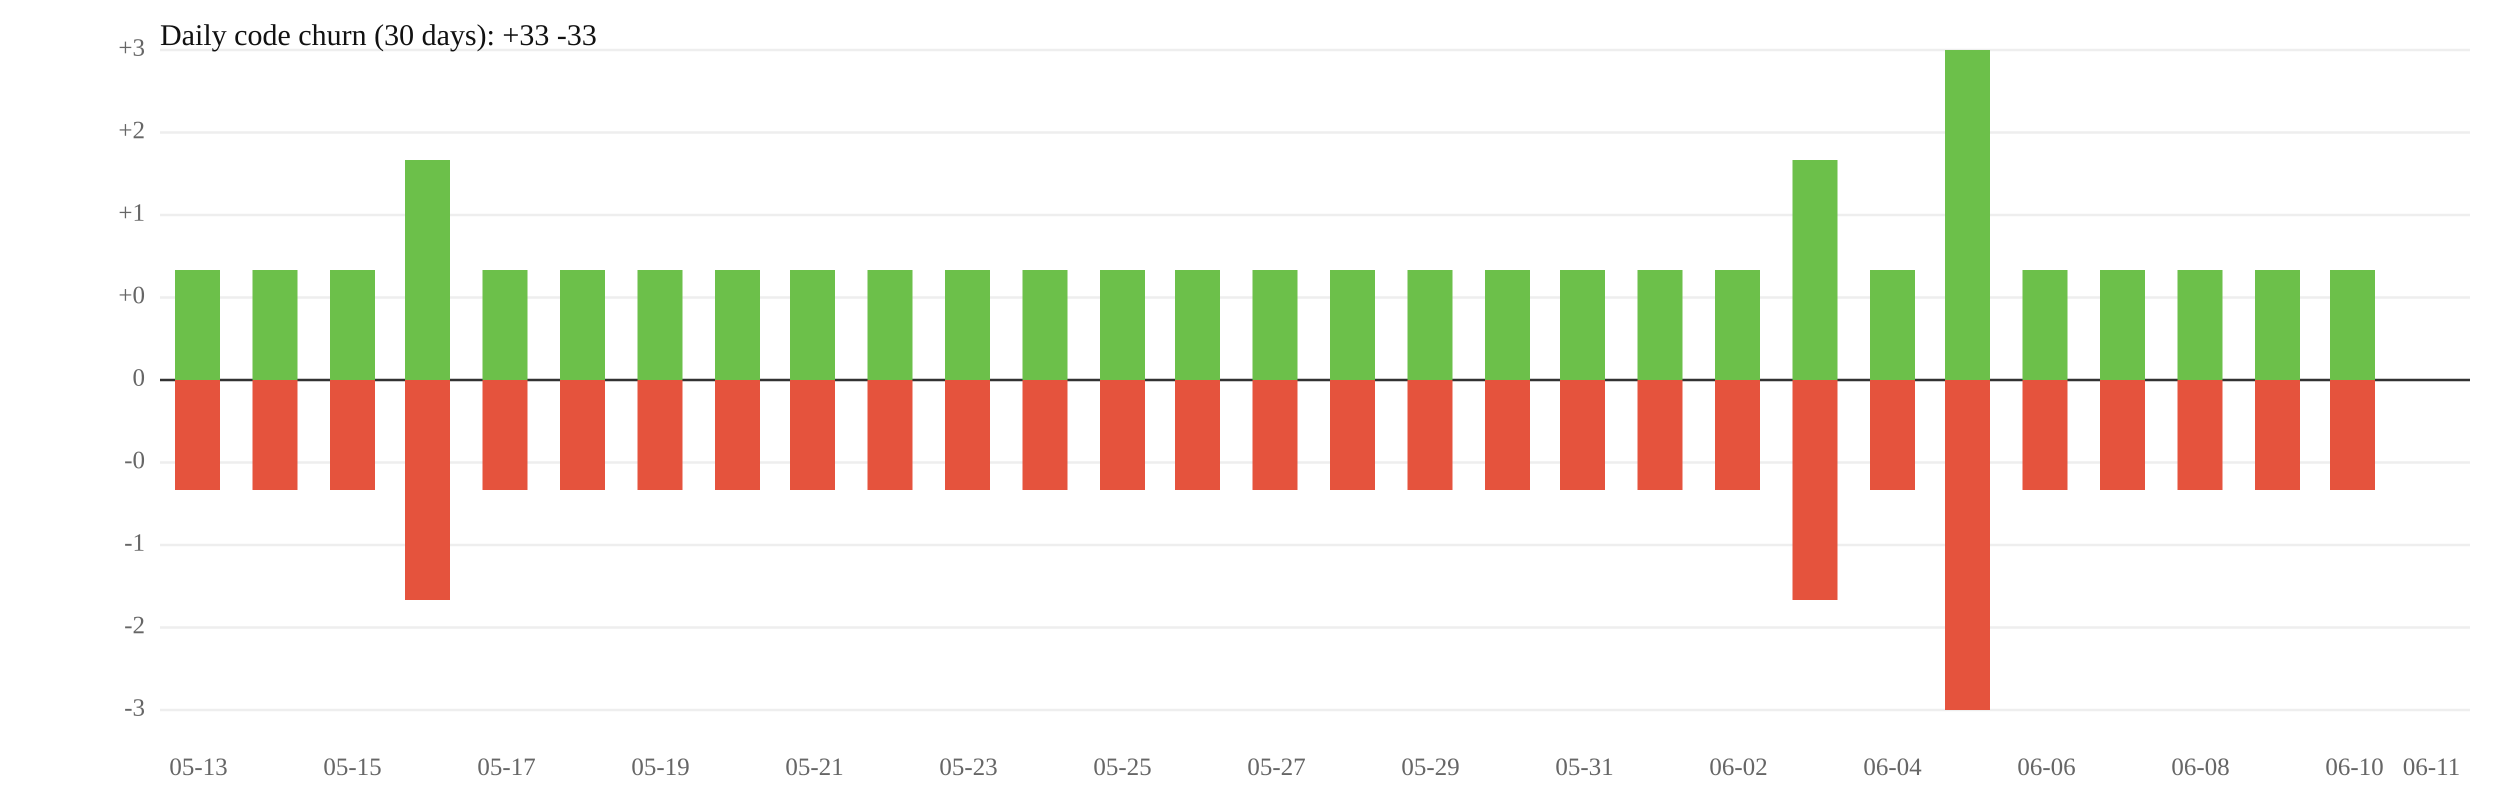
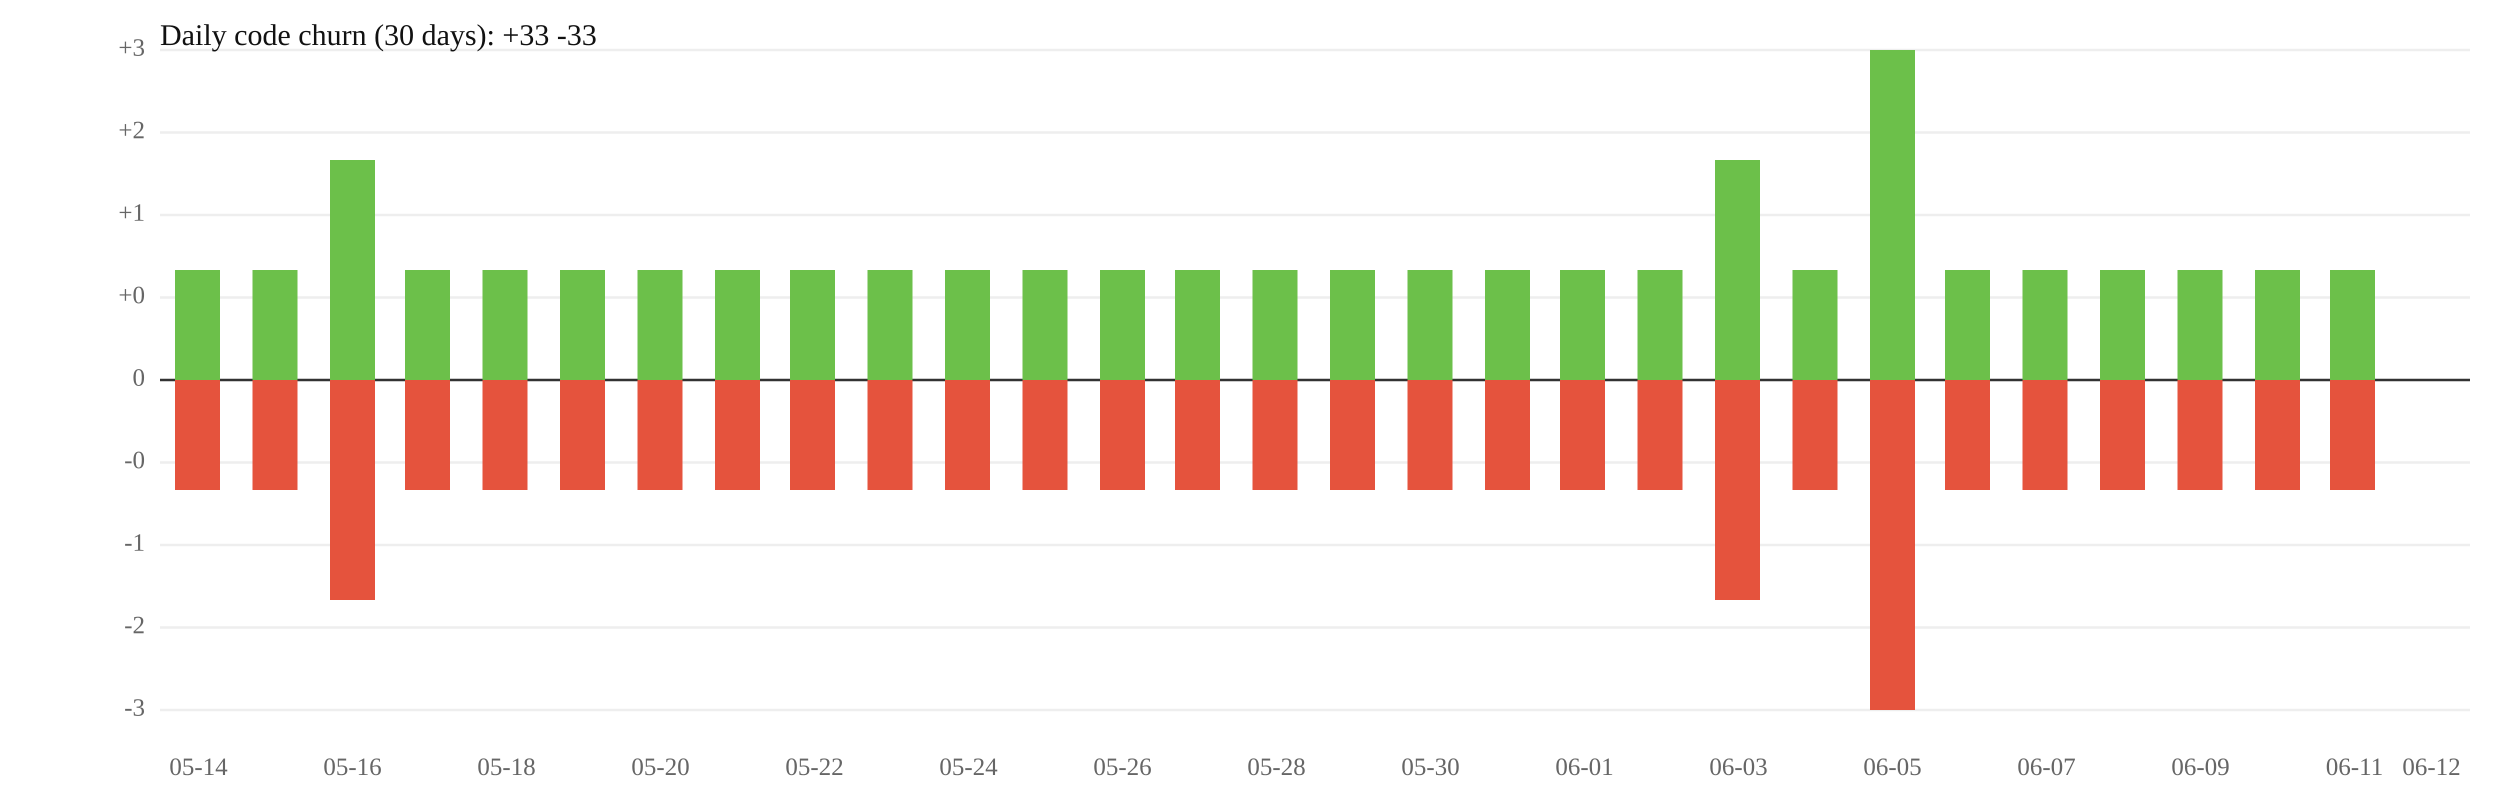
<svg xmlns="http://www.w3.org/2000/svg" width="1000" height="320" viewBox="0 0 1000 320">
  <rect width="100%" height="100%" fill="white" />
  <line x1="64" y1="119" x2="988" y2="119" stroke="#eee" />
  <line x1="64" y1="185" x2="988" y2="185" stroke="#eee" />
  <text x="58" y="119" font-size="10" text-anchor="end" dominant-baseline="middle" fill="#666">+0</text>
  <text x="58" y="185" font-size="10" text-anchor="end" dominant-baseline="middle" fill="#666">-0</text>
  <line x1="64" y1="86" x2="988" y2="86" stroke="#eee" />
  <line x1="64" y1="218" x2="988" y2="218" stroke="#eee" />
  <text x="58" y="86" font-size="10" text-anchor="end" dominant-baseline="middle" fill="#666">+1</text>
  <text x="58" y="218" font-size="10" text-anchor="end" dominant-baseline="middle" fill="#666">-1</text>
  <line x1="64" y1="53" x2="988" y2="53" stroke="#eee" />
  <line x1="64" y1="251" x2="988" y2="251" stroke="#eee" />
  <text x="58" y="53" font-size="10" text-anchor="end" dominant-baseline="middle" fill="#666">+2</text>
  <text x="58" y="251" font-size="10" text-anchor="end" dominant-baseline="middle" fill="#666">-2</text>
  <line x1="64" y1="20" x2="988" y2="20" stroke="#eee" />
  <line x1="64" y1="284" x2="988" y2="284" stroke="#eee" />
  <text x="58" y="20" font-size="10" text-anchor="end" dominant-baseline="middle" fill="#666">+3</text>
  <text x="58" y="284" font-size="10" text-anchor="end" dominant-baseline="middle" fill="#666">-3</text>
  <line x1="64" y1="152" x2="988" y2="152" stroke="#333" />
  <text x="58" y="152" font-size="10" text-anchor="end" dominant-baseline="middle" fill="#666">0</text>
  <rect x="70" y="108" width="18" height="44" fill="#6cc04a" />
  <rect x="70" y="152" width="18" height="44" fill="#e5533d" />
  <rect x="101" y="108" width="18" height="44" fill="#6cc04a" />
  <rect x="101" y="152" width="18" height="44" fill="#e5533d" />
-   <rect x="132" y="108" width="18" height="44" fill="#6cc04a" />
-   <rect x="132" y="152" width="18" height="44" fill="#e5533d" />
-   <rect x="162" y="64" width="18" height="88" fill="#6cc04a" />
-   <rect x="162" y="152" width="18" height="88" fill="#e5533d" />
+   <rect x="132" y="64" width="18" height="88" fill="#6cc04a" />
+   <rect x="132" y="152" width="18" height="88" fill="#e5533d" />
+   <rect x="162" y="108" width="18" height="44" fill="#6cc04a" />
+   <rect x="162" y="152" width="18" height="44" fill="#e5533d" />
  <rect x="193" y="108" width="18" height="44" fill="#6cc04a" />
  <rect x="193" y="152" width="18" height="44" fill="#e5533d" />
  <rect x="224" y="108" width="18" height="44" fill="#6cc04a" />
  <rect x="224" y="152" width="18" height="44" fill="#e5533d" />
  <rect x="255" y="108" width="18" height="44" fill="#6cc04a" />
  <rect x="255" y="152" width="18" height="44" fill="#e5533d" />
  <rect x="286" y="108" width="18" height="44" fill="#6cc04a" />
  <rect x="286" y="152" width="18" height="44" fill="#e5533d" />
  <rect x="316" y="108" width="18" height="44" fill="#6cc04a" />
  <rect x="316" y="152" width="18" height="44" fill="#e5533d" />
  <rect x="347" y="108" width="18" height="44" fill="#6cc04a" />
  <rect x="347" y="152" width="18" height="44" fill="#e5533d" />
  <rect x="378" y="108" width="18" height="44" fill="#6cc04a" />
  <rect x="378" y="152" width="18" height="44" fill="#e5533d" />
  <rect x="409" y="108" width="18" height="44" fill="#6cc04a" />
  <rect x="409" y="152" width="18" height="44" fill="#e5533d" />
  <rect x="440" y="108" width="18" height="44" fill="#6cc04a" />
  <rect x="440" y="152" width="18" height="44" fill="#e5533d" />
  <rect x="470" y="108" width="18" height="44" fill="#6cc04a" />
  <rect x="470" y="152" width="18" height="44" fill="#e5533d" />
  <rect x="501" y="108" width="18" height="44" fill="#6cc04a" />
  <rect x="501" y="152" width="18" height="44" fill="#e5533d" />
  <rect x="532" y="108" width="18" height="44" fill="#6cc04a" />
  <rect x="532" y="152" width="18" height="44" fill="#e5533d" />
  <rect x="563" y="108" width="18" height="44" fill="#6cc04a" />
  <rect x="563" y="152" width="18" height="44" fill="#e5533d" />
  <rect x="594" y="108" width="18" height="44" fill="#6cc04a" />
  <rect x="594" y="152" width="18" height="44" fill="#e5533d" />
  <rect x="624" y="108" width="18" height="44" fill="#6cc04a" />
  <rect x="624" y="152" width="18" height="44" fill="#e5533d" />
  <rect x="655" y="108" width="18" height="44" fill="#6cc04a" />
  <rect x="655" y="152" width="18" height="44" fill="#e5533d" />
-   <rect x="686" y="108" width="18" height="44" fill="#6cc04a" />
-   <rect x="686" y="152" width="18" height="44" fill="#e5533d" />
-   <rect x="717" y="64" width="18" height="88" fill="#6cc04a" />
-   <rect x="717" y="152" width="18" height="88" fill="#e5533d" />
-   <rect x="748" y="108" width="18" height="44" fill="#6cc04a" />
-   <rect x="748" y="152" width="18" height="44" fill="#e5533d" />
-   <rect x="778" y="20" width="18" height="132" fill="#6cc04a" />
-   <rect x="778" y="152" width="18" height="132" fill="#e5533d" />
+   <rect x="686" y="64" width="18" height="88" fill="#6cc04a" />
+   <rect x="686" y="152" width="18" height="88" fill="#e5533d" />
+   <rect x="717" y="108" width="18" height="44" fill="#6cc04a" />
+   <rect x="717" y="152" width="18" height="44" fill="#e5533d" />
+   <rect x="748" y="20" width="18" height="132" fill="#6cc04a" />
+   <rect x="748" y="152" width="18" height="132" fill="#e5533d" />
+   <rect x="778" y="108" width="18" height="44" fill="#6cc04a" />
+   <rect x="778" y="152" width="18" height="44" fill="#e5533d" />
  <rect x="809" y="108" width="18" height="44" fill="#6cc04a" />
  <rect x="809" y="152" width="18" height="44" fill="#e5533d" />
  <rect x="840" y="108" width="18" height="44" fill="#6cc04a" />
  <rect x="840" y="152" width="18" height="44" fill="#e5533d" />
  <rect x="871" y="108" width="18" height="44" fill="#6cc04a" />
  <rect x="871" y="152" width="18" height="44" fill="#e5533d" />
  <rect x="902" y="108" width="18" height="44" fill="#6cc04a" />
  <rect x="902" y="152" width="18" height="44" fill="#e5533d" />
  <rect x="932" y="108" width="18" height="44" fill="#6cc04a" />
  <rect x="932" y="152" width="18" height="44" fill="#e5533d" />
-   <text x="79.4" y="310" font-size="10" text-anchor="middle" fill="#666">05-13</text>
-   <text x="141.0" y="310" font-size="10" text-anchor="middle" fill="#666">05-15</text>
-   <text x="202.6" y="310" font-size="10" text-anchor="middle" fill="#666">05-17</text>
-   <text x="264.2" y="310" font-size="10" text-anchor="middle" fill="#666">05-19</text>
-   <text x="325.8" y="310" font-size="10" text-anchor="middle" fill="#666">05-21</text>
-   <text x="387.4" y="310" font-size="10" text-anchor="middle" fill="#666">05-23</text>
-   <text x="449.0" y="310" font-size="10" text-anchor="middle" fill="#666">05-25</text>
-   <text x="510.6" y="310" font-size="10" text-anchor="middle" fill="#666">05-27</text>
-   <text x="572.2" y="310" font-size="10" text-anchor="middle" fill="#666">05-29</text>
-   <text x="633.8" y="310" font-size="10" text-anchor="middle" fill="#666">05-31</text>
-   <text x="695.4" y="310" font-size="10" text-anchor="middle" fill="#666">06-02</text>
-   <text x="757.0" y="310" font-size="10" text-anchor="middle" fill="#666">06-04</text>
-   <text x="818.6" y="310" font-size="10" text-anchor="middle" fill="#666">06-06</text>
-   <text x="880.2" y="310" font-size="10" text-anchor="middle" fill="#666">06-08</text>
-   <text x="941.8" y="310" font-size="10" text-anchor="middle" fill="#666">06-10</text>
-   <text x="972.6" y="310" font-size="10" text-anchor="middle" fill="#666">06-11</text>
+   <text x="79.4" y="310" font-size="10" text-anchor="middle" fill="#666">05-14</text>
+   <text x="141.0" y="310" font-size="10" text-anchor="middle" fill="#666">05-16</text>
+   <text x="202.6" y="310" font-size="10" text-anchor="middle" fill="#666">05-18</text>
+   <text x="264.2" y="310" font-size="10" text-anchor="middle" fill="#666">05-20</text>
+   <text x="325.8" y="310" font-size="10" text-anchor="middle" fill="#666">05-22</text>
+   <text x="387.4" y="310" font-size="10" text-anchor="middle" fill="#666">05-24</text>
+   <text x="449.0" y="310" font-size="10" text-anchor="middle" fill="#666">05-26</text>
+   <text x="510.6" y="310" font-size="10" text-anchor="middle" fill="#666">05-28</text>
+   <text x="572.2" y="310" font-size="10" text-anchor="middle" fill="#666">05-30</text>
+   <text x="633.8" y="310" font-size="10" text-anchor="middle" fill="#666">06-01</text>
+   <text x="695.4" y="310" font-size="10" text-anchor="middle" fill="#666">06-03</text>
+   <text x="757.0" y="310" font-size="10" text-anchor="middle" fill="#666">06-05</text>
+   <text x="818.6" y="310" font-size="10" text-anchor="middle" fill="#666">06-07</text>
+   <text x="880.2" y="310" font-size="10" text-anchor="middle" fill="#666">06-09</text>
+   <text x="941.8" y="310" font-size="10" text-anchor="middle" fill="#666">06-11</text>
+   <text x="972.6" y="310" font-size="10" text-anchor="middle" fill="#666">06-12</text>
  <text x="64" y="18" font-size="12" fill="#111">Daily code churn (30 days): +33  -33</text>
</svg>
